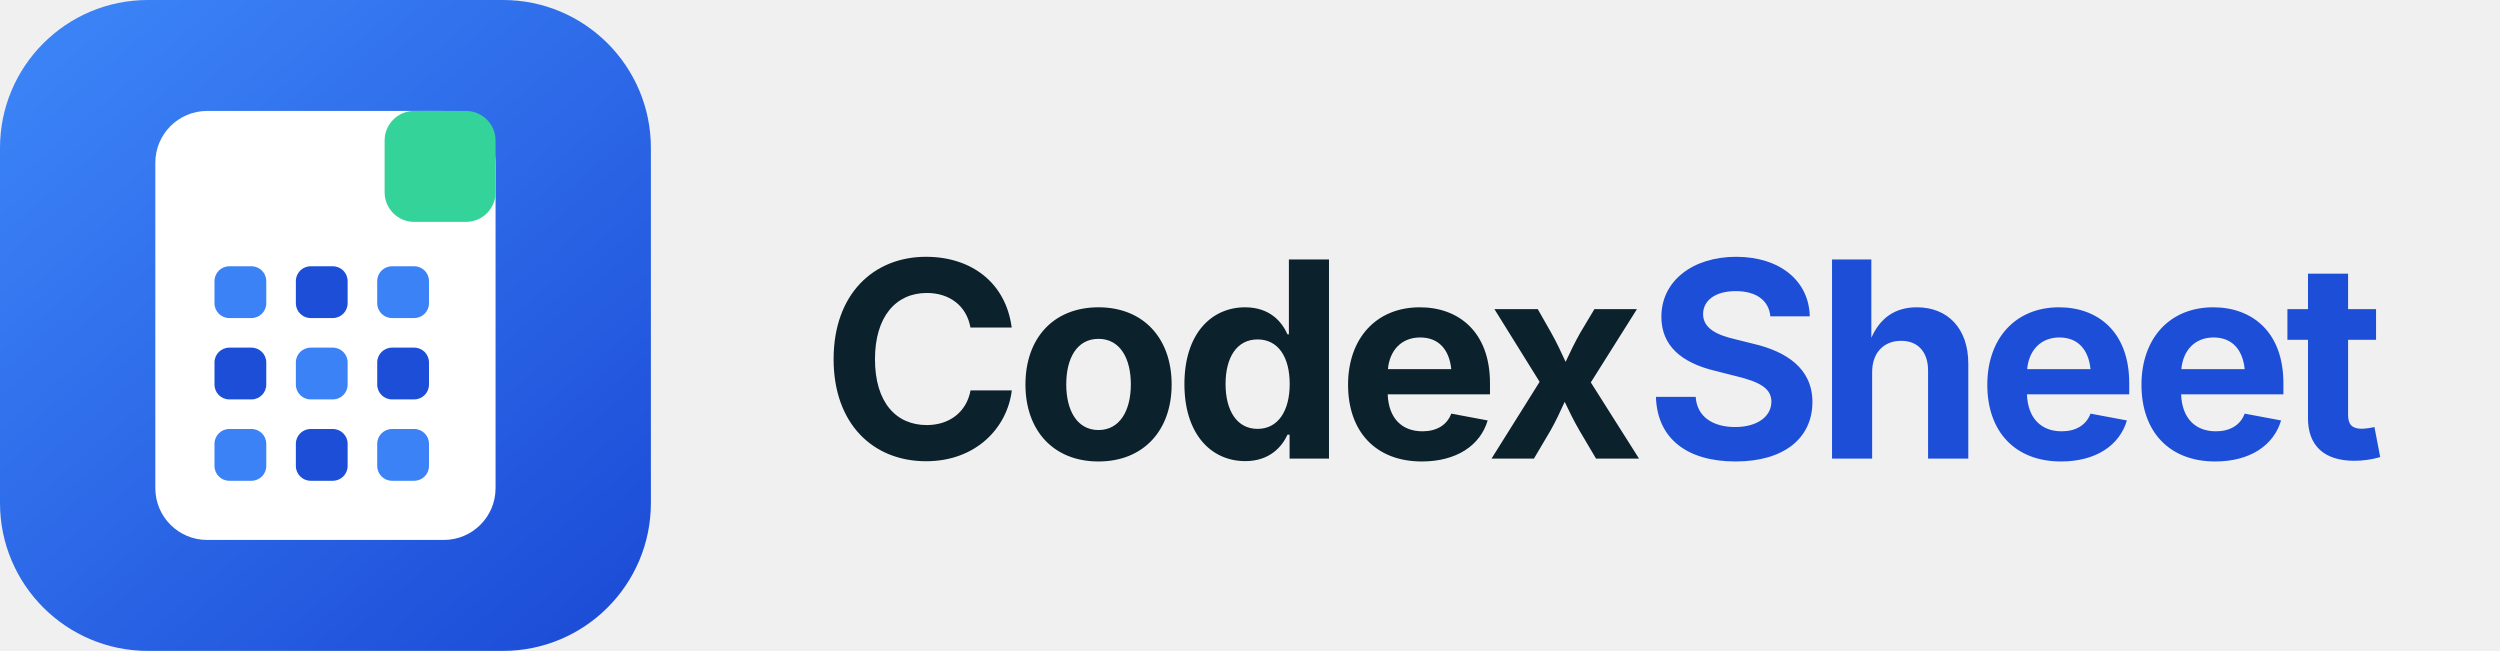
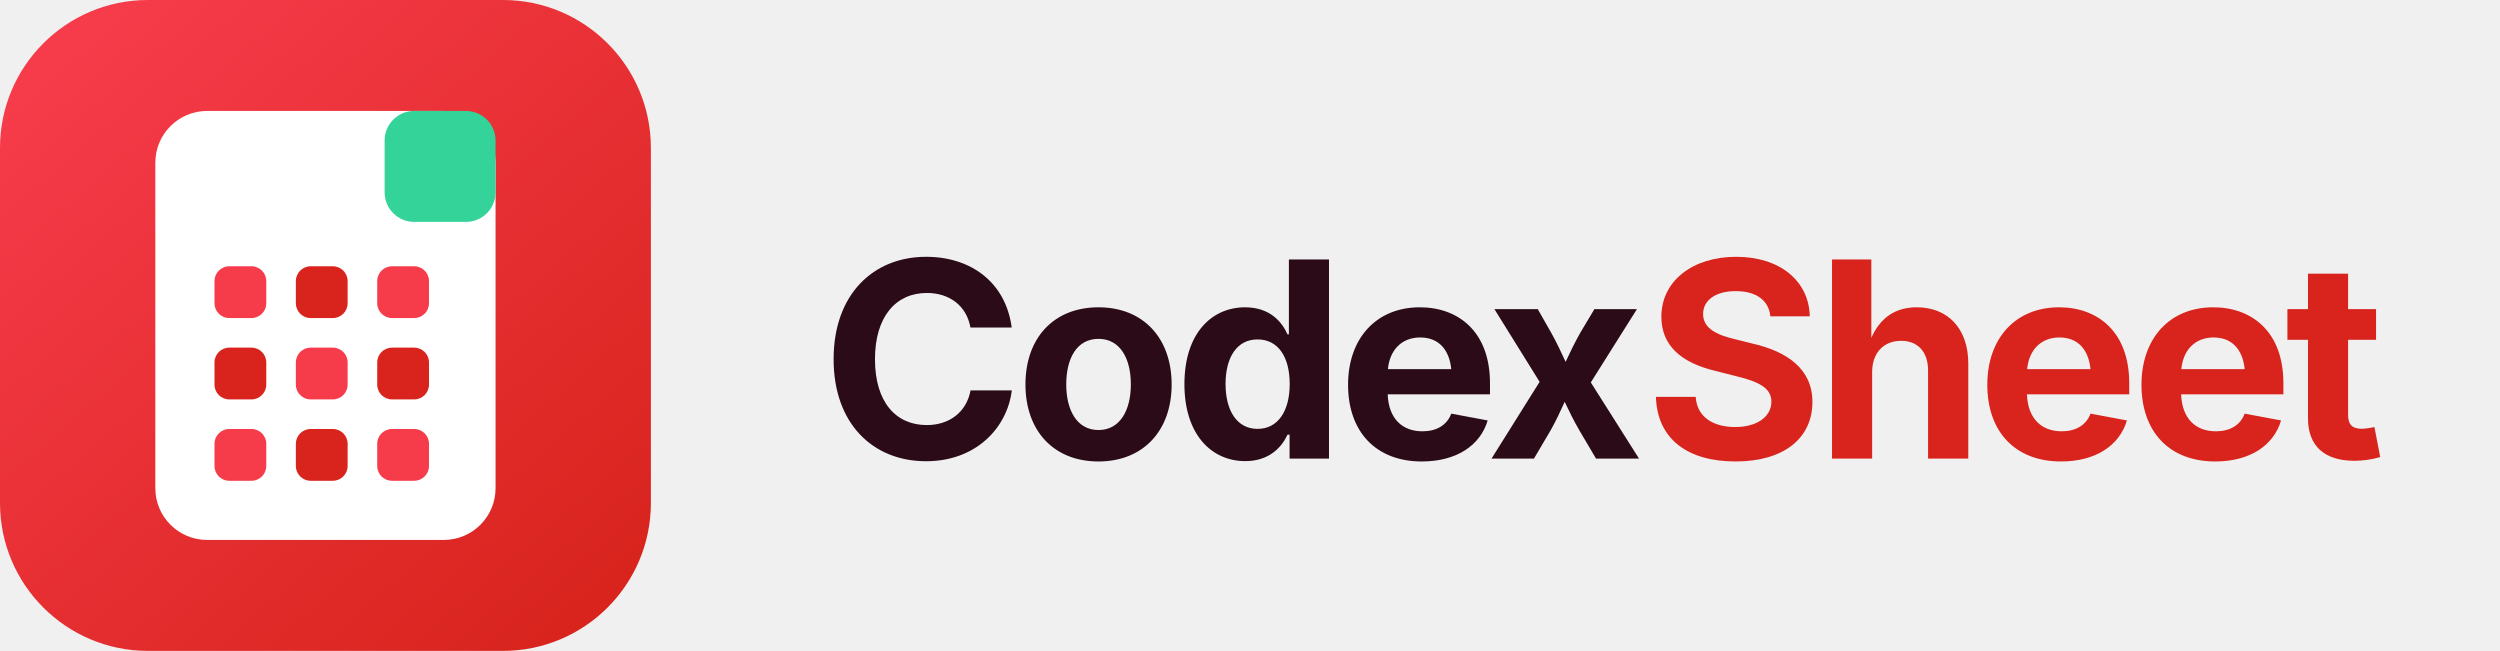
<svg xmlns="http://www.w3.org/2000/svg" viewBox="0 0 338 88" fill="none">
  <defs>
    <linearGradient id="cs-tile-p" x1="10" y1="6" x2="78" y2="84" gradientUnits="userSpaceOnUse">
-       <stop offset="0" stop-color="#3B82F6" />
-       <stop offset="1" stop-color="#1D4ED8" />
+       <stop offset="0" stop-color="#f63b4a" />
+       <stop offset="1" stop-color="#d8241d" />
    </linearGradient>
  </defs>
  <rect width="88" height="88" rx="20" fill="url(#cs-tile-p)" />
  <rect x="21" y="15" width="46" height="58" rx="7" fill="#FFFFFF" />
  <rect x="52" y="15" width="15" height="15" rx="4" fill="#34D399" />
-   <g fill="#3B82F6">
+   <g fill="#f63b4a">
    <rect x="29" y="36" width="7" height="7" rx="2" />
    <rect x="51" y="36" width="7" height="7" rx="2" />
    <rect x="40" y="47" width="7" height="7" rx="2" />
    <rect x="29" y="58" width="7" height="7" rx="2" />
    <rect x="51" y="58" width="7" height="7" rx="2" />
  </g>
-   <g fill="#1D4ED8">
+   <g fill="#d8241d">
    <rect x="40" y="36" width="7" height="7" rx="2" />
    <rect x="29" y="47" width="7" height="7" rx="2" />
    <rect x="51" y="47" width="7" height="7" rx="2" />
    <rect x="40" y="58" width="7" height="7" rx="2" />
  </g>
-   <text x="111" y="62" font-family="Inter, Segoe UI, Arial, sans-serif" font-size="37" font-weight="700" letter-spacing="-1.2" fill="#0B212B">Codex<tspan fill="#1D4ED8">Sheet</tspan>
+   <text x="111" y="62" font-family="Inter, Segoe UI, Arial, sans-serif" font-size="37" font-weight="700" letter-spacing="-1.2" fill="#2b0b17">Codex<tspan fill="#d8241d">Sheet</tspan>
  </text>
</svg>
